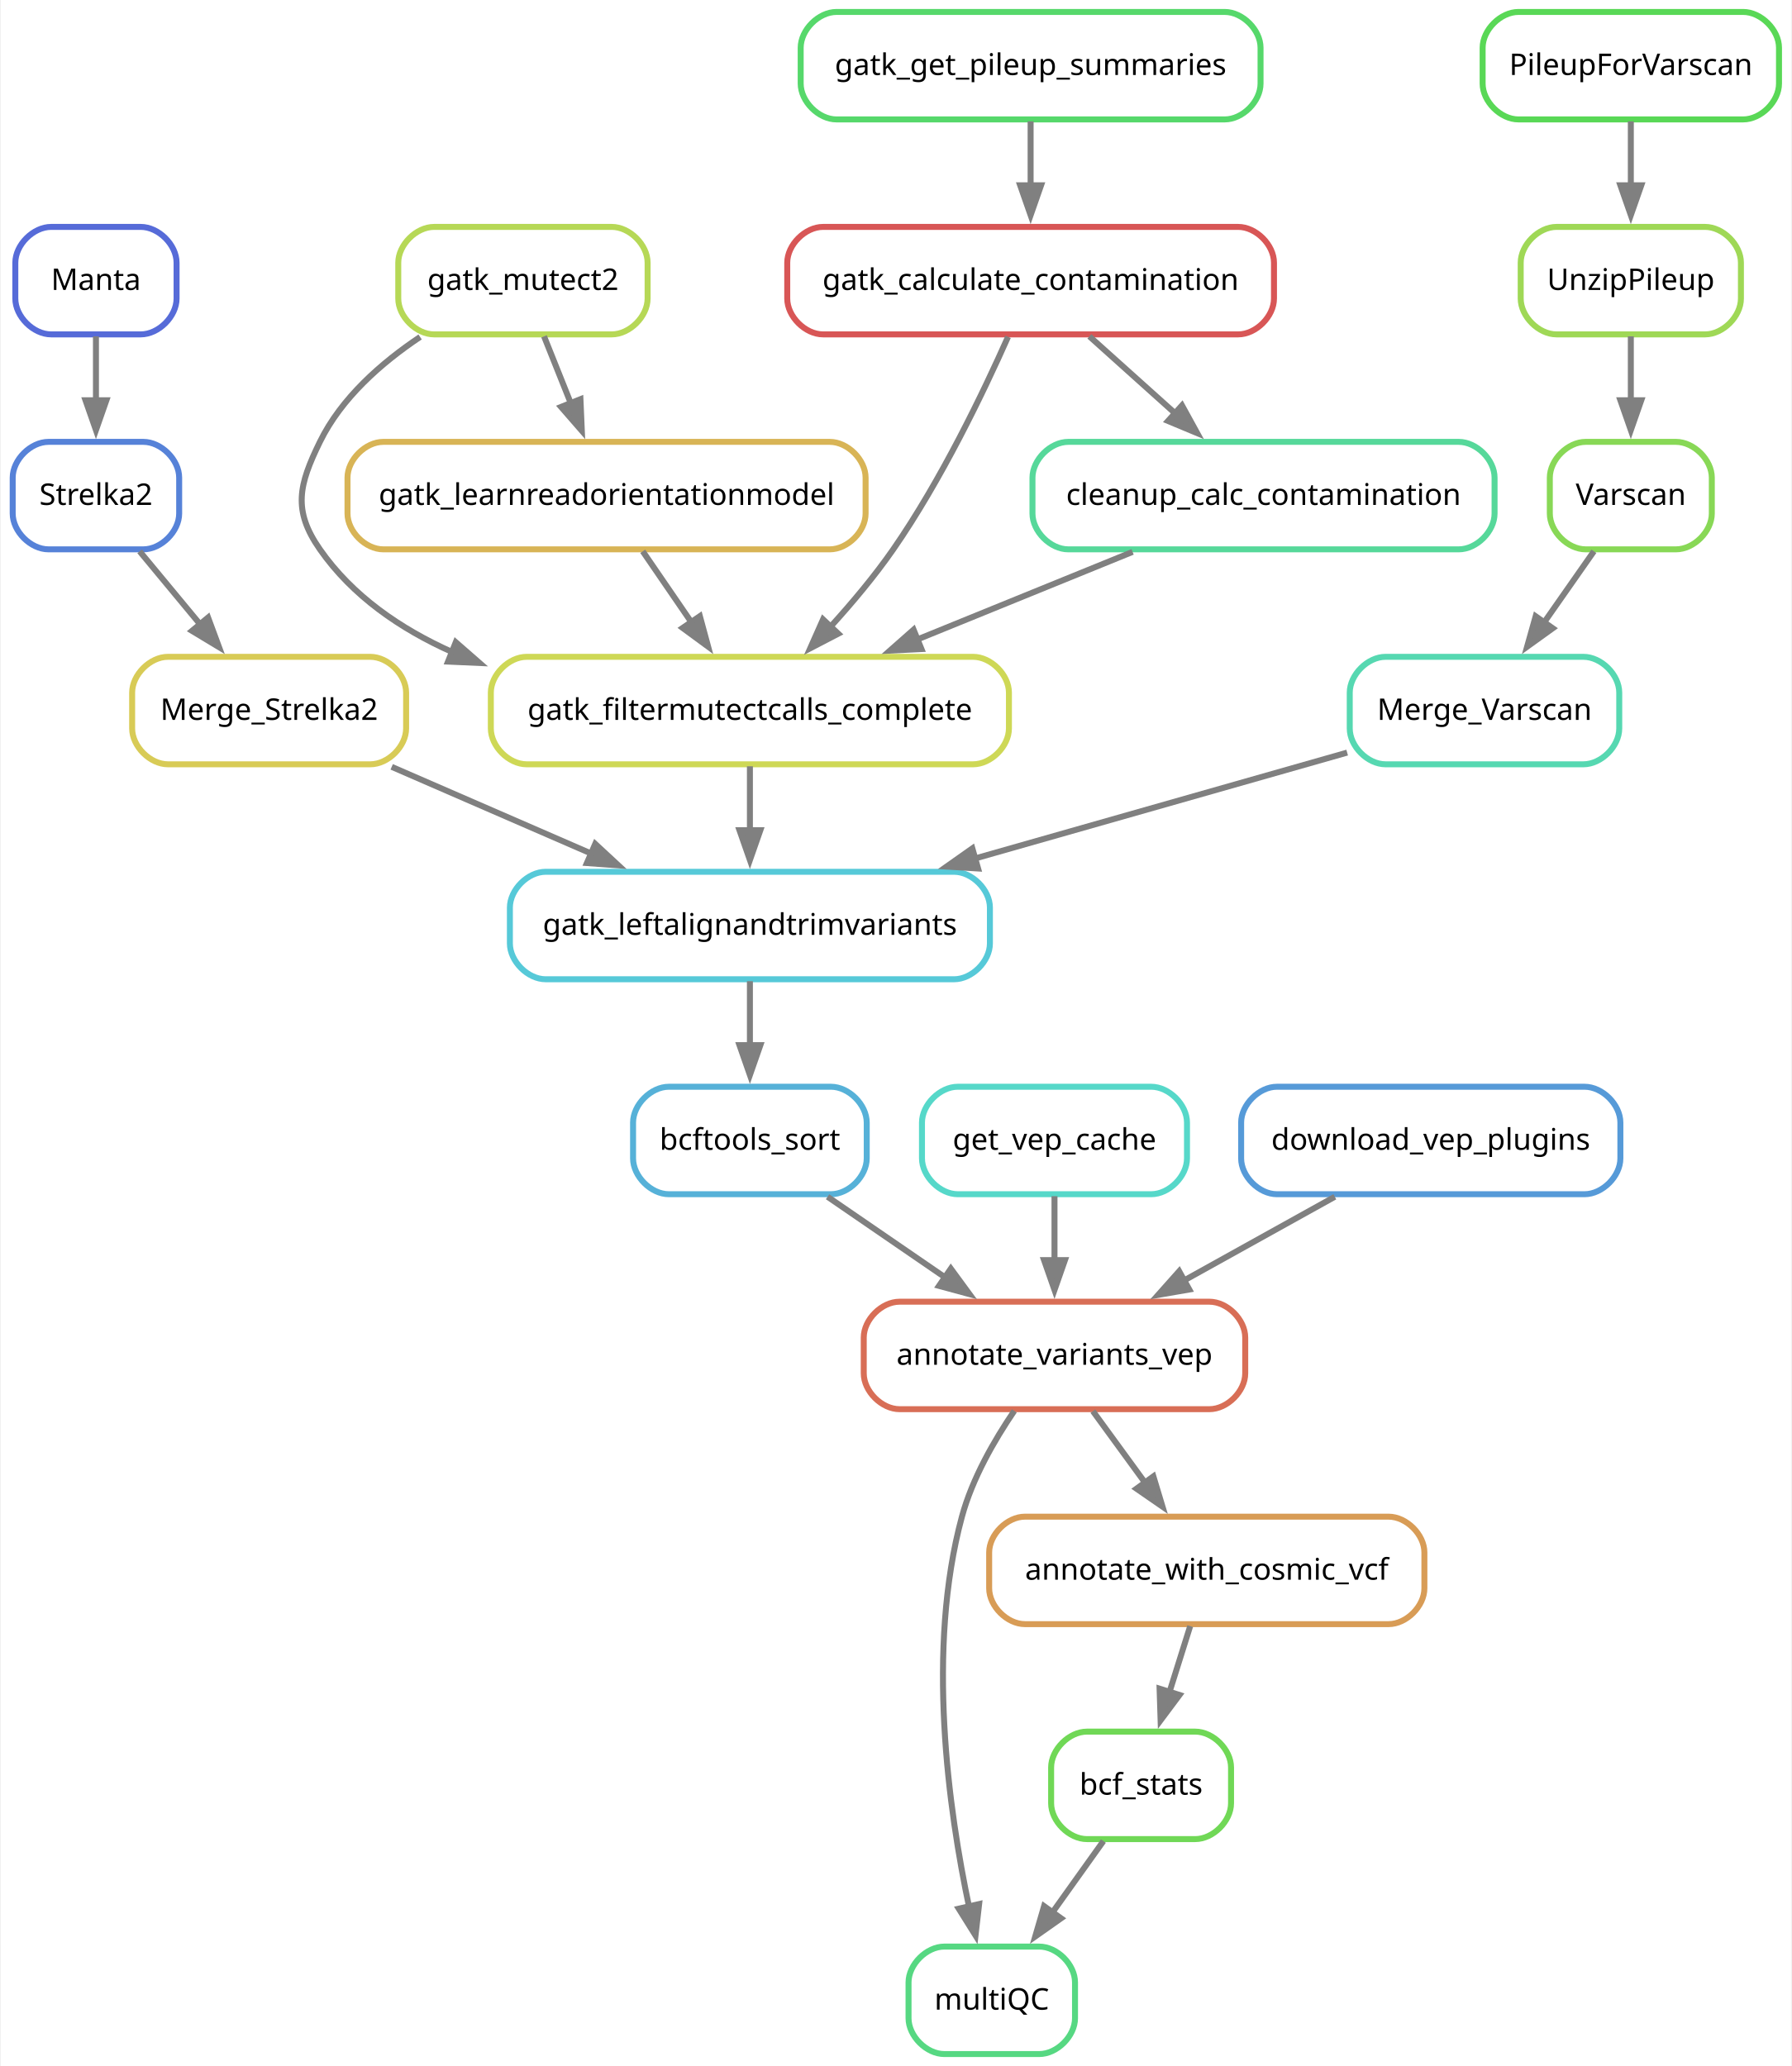
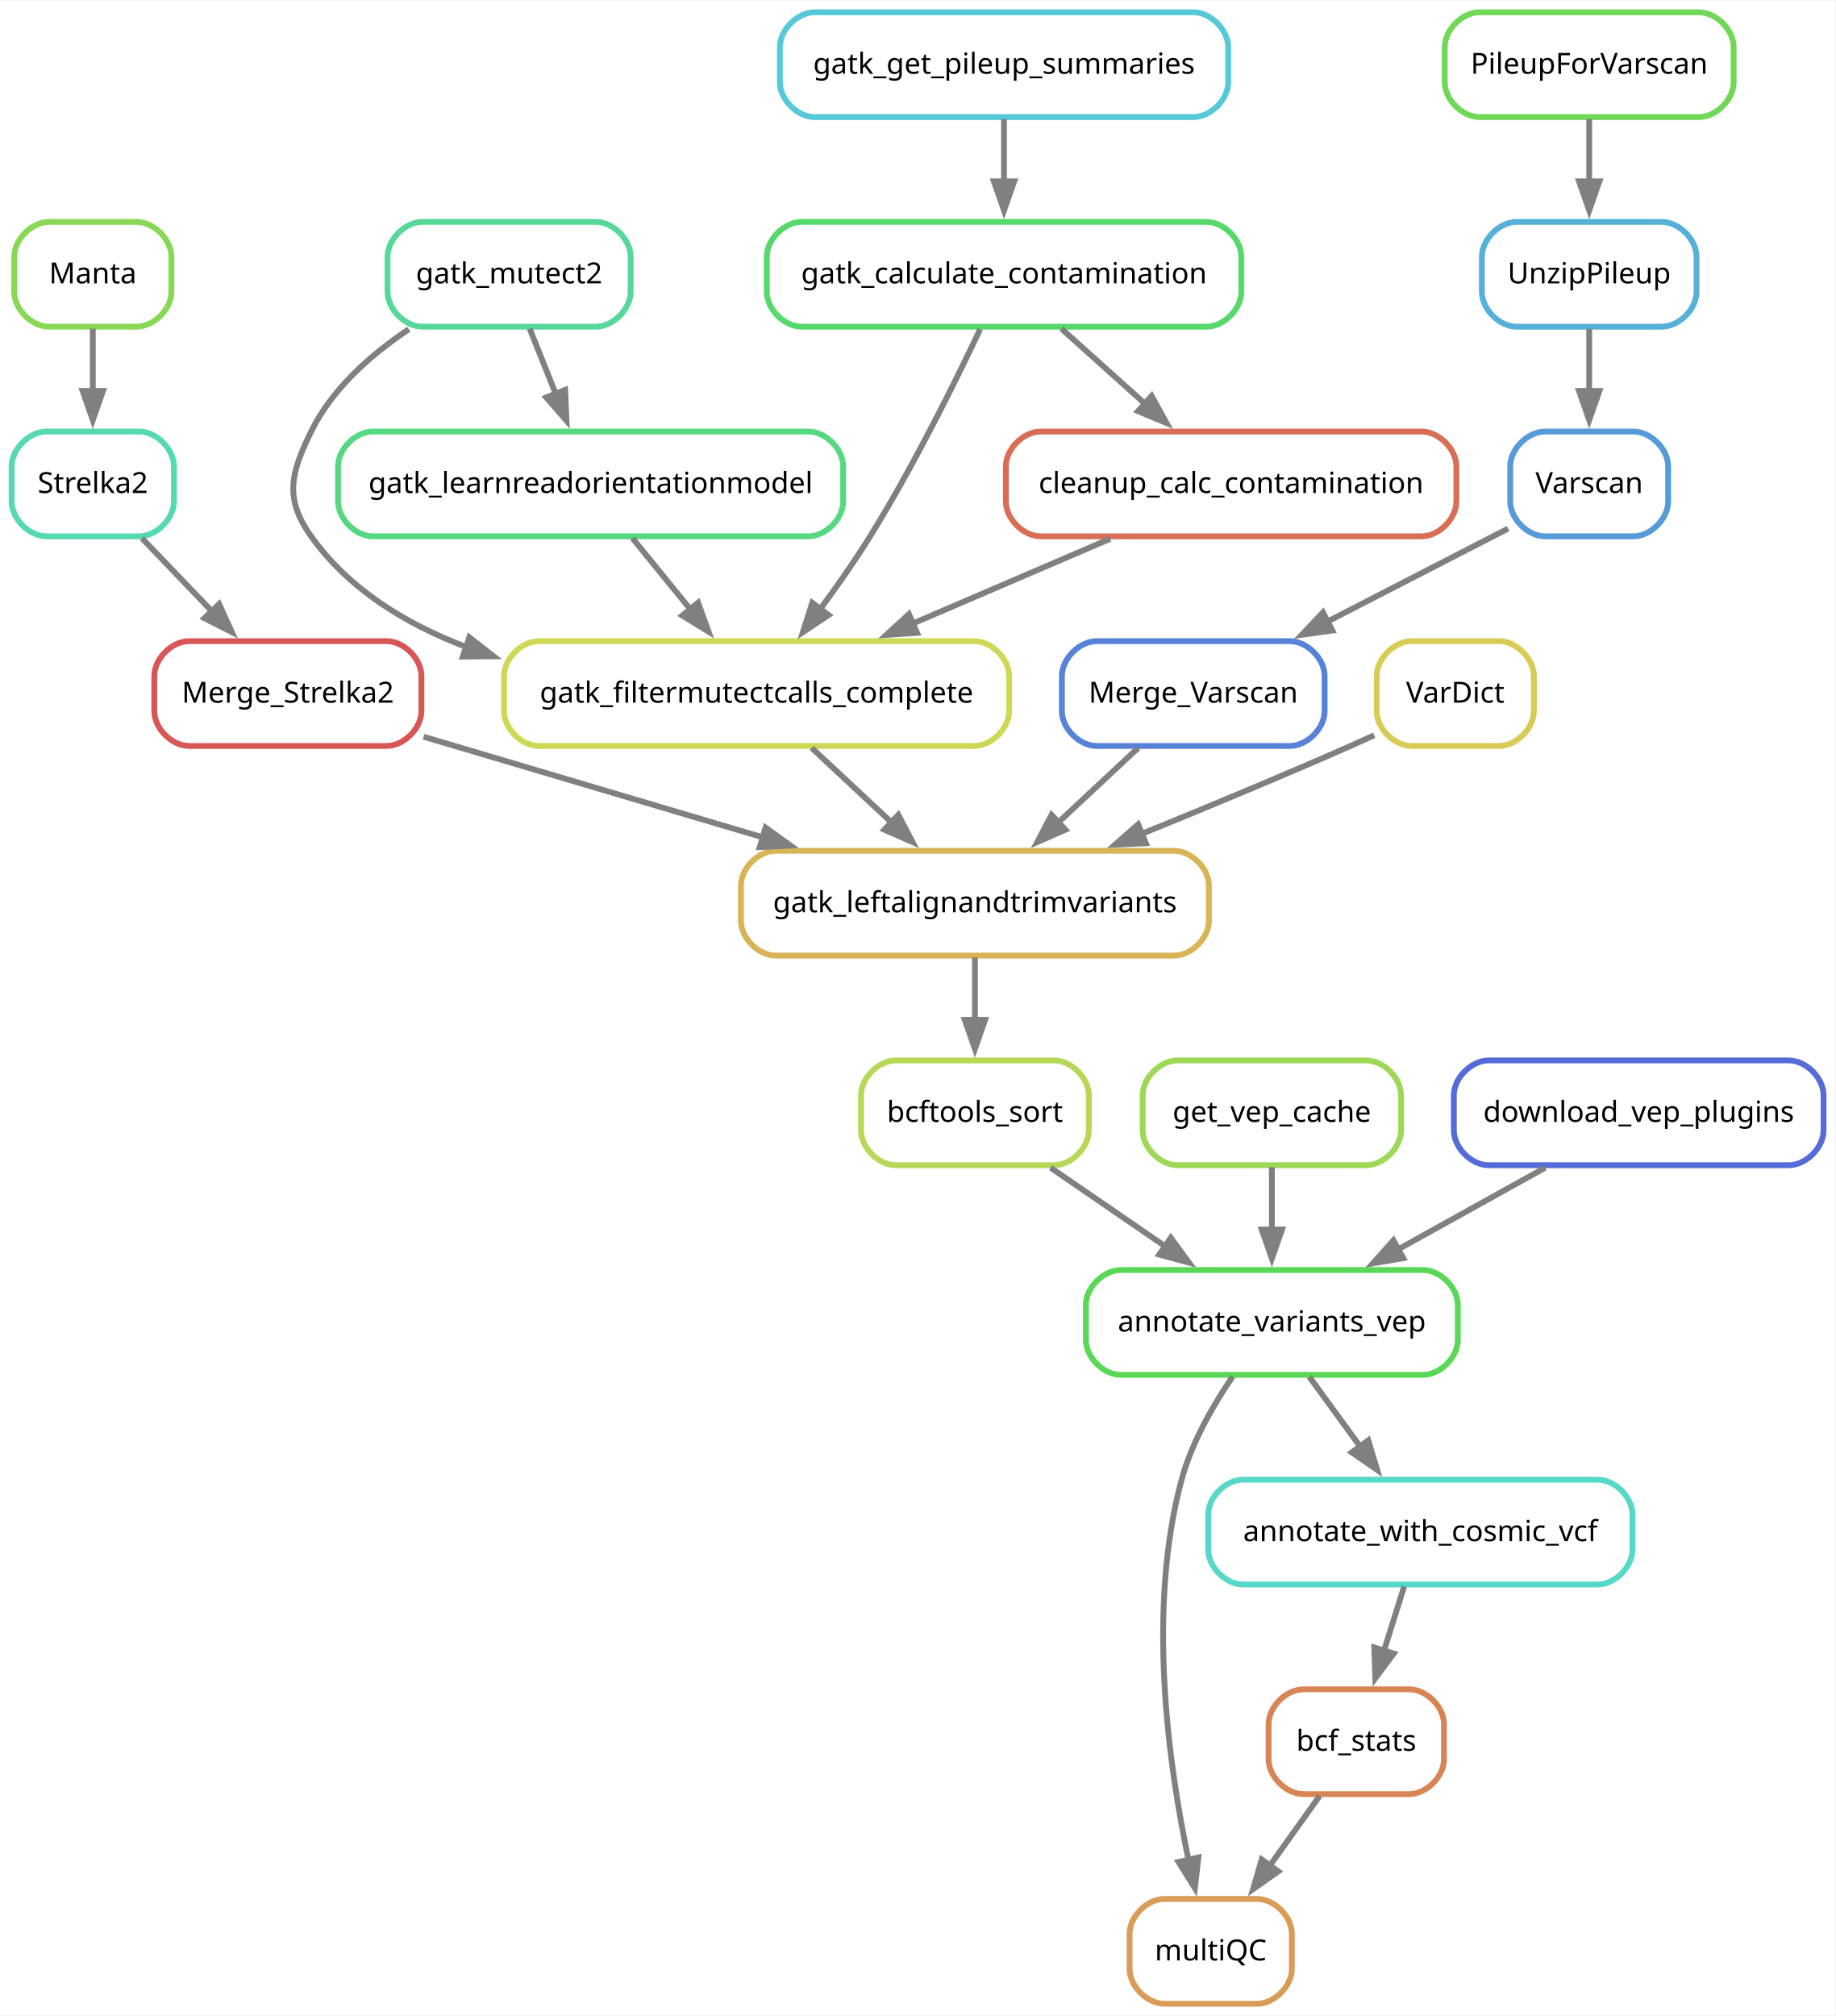
- <svg xmlns="http://www.w3.org/2000/svg" width="600pt" height="692pt" viewBox="0.00 0.00 599.50 692.00">
+ <svg xmlns="http://www.w3.org/2000/svg" width="630pt" height="692pt" viewBox="0.00 0.00 630.38 692.00">
  <g id="graph0" class="graph" transform="scale(1 1) rotate(0) translate(4 688)">
-     <polygon fill="white" stroke="none" points="-4,4 -4,-688 595.5,-688 595.5,4 -4,4" />
+     <polygon fill="white" stroke="none" points="-4,4 -4,-688 626.38,-688 626.38,4 -4,4" />
    <g id="node1" class="node">
-       <path fill="none" stroke="#56d882" stroke-width="2" d="M343.75,-36C343.75,-36 312,-36 312,-36 306,-36 300,-30 300,-24 300,-24 300,-12 300,-12 300,-6 306,0 312,0 312,0 343.75,0 343.75,0 349.75,0 355.75,-6 355.75,-12 355.75,-12 355.75,-24 355.75,-24 355.75,-30 349.75,-36 343.75,-36" />
-       <text text-anchor="middle" x="327.88" y="-14.88" font-family="sans" font-size="10.00">multiQC</text>
+       <path fill="none" stroke="#d89c56" stroke-width="2" d="M427.75,-36C427.75,-36 396,-36 396,-36 390,-36 384,-30 384,-24 384,-24 384,-12 384,-12 384,-6 390,0 396,0 396,0 427.75,0 427.75,0 433.75,0 439.75,-6 439.75,-12 439.75,-12 439.75,-24 439.75,-24 439.75,-30 433.75,-36 427.75,-36" />
+       <text text-anchor="middle" x="411.88" y="-14.88" font-family="sans" font-size="10.00">multiQC</text>
    </g>
    <g id="node2" class="node">
-       <path fill="none" stroke="#70d856" stroke-width="2" d="M396,-108C396,-108 359.75,-108 359.75,-108 353.75,-108 347.75,-102 347.75,-96 347.75,-96 347.75,-84 347.75,-84 347.75,-78 353.75,-72 359.75,-72 359.75,-72 396,-72 396,-72 402,-72 408,-78 408,-84 408,-84 408,-96 408,-96 408,-102 402,-108 396,-108" />
-       <text text-anchor="middle" x="377.88" y="-86.88" font-family="sans" font-size="10.00">bcf_stats</text>
+       <path fill="none" stroke="#d88556" stroke-width="2" d="M480,-108C480,-108 443.75,-108 443.75,-108 437.75,-108 431.75,-102 431.75,-96 431.75,-96 431.75,-84 431.75,-84 431.75,-78 437.75,-72 443.75,-72 443.75,-72 480,-72 480,-72 486,-72 492,-78 492,-84 492,-84 492,-96 492,-96 492,-102 486,-108 480,-108" />
+       <text text-anchor="middle" x="461.88" y="-86.88" font-family="sans" font-size="10.00">bcf_stats</text>
+     </g>
+     <g id="edge1" class="edge">
+       <path fill="none" stroke="grey" stroke-width="2" d="M449.26,-71.34C444.09,-64.1 437.97,-55.53 432.2,-47.45" />
+       <polygon fill="grey" stroke="grey" stroke-width="2" points="435.08,-45.47 426.42,-39.37 429.39,-49.54 435.08,-45.47" />
+     </g>
+     <g id="node3" class="node">
+       <path fill="none" stroke="#56d8c9" stroke-width="2" d="M544.75,-180C544.75,-180 423,-180 423,-180 417,-180 411,-174 411,-168 411,-168 411,-156 411,-156 411,-150 417,-144 423,-144 423,-144 544.75,-144 544.75,-144 550.75,-144 556.75,-150 556.75,-156 556.75,-156 556.75,-168 556.75,-168 556.75,-174 550.75,-180 544.75,-180" />
+       <text text-anchor="middle" x="483.88" y="-158.88" font-family="sans" font-size="10.00">annotate_with_cosmic_vcf</text>
+     </g>
+     <g id="edge3" class="edge">
+       <path fill="none" stroke="grey" stroke-width="2" d="M478.32,-143.34C476.2,-136.59 473.72,-128.69 471.34,-121.11" />
+       <polygon fill="grey" stroke="grey" stroke-width="2" points="474.75,-120.28 468.41,-111.79 468.07,-122.38 474.75,-120.28" />
+     </g>
+     <g id="node4" class="node">
+       <path fill="none" stroke="#59d856" stroke-width="2" d="M484.75,-252C484.75,-252 381,-252 381,-252 375,-252 369,-246 369,-240 369,-240 369,-228 369,-228 369,-222 375,-216 381,-216 381,-216 484.75,-216 484.75,-216 490.75,-216 496.75,-222 496.75,-228 496.75,-228 496.75,-240 496.75,-240 496.75,-246 490.75,-252 484.75,-252" />
+       <text text-anchor="middle" x="432.88" y="-230.88" font-family="sans" font-size="10.00">annotate_variants_vep</text>
    </g>
    <g id="edge2" class="edge">
-       <path fill="none" stroke="grey" stroke-width="2" d="M365.26,-71.34C360.09,-64.1 353.97,-55.53 348.2,-47.45" />
-       <polygon fill="grey" stroke="grey" stroke-width="2" points="351.08,-45.47 342.42,-39.37 345.39,-49.54 351.08,-45.47" />
-     </g>
-     <g id="node3" class="node">
-       <path fill="none" stroke="#d89c56" stroke-width="2" d="M460.75,-180C460.75,-180 339,-180 339,-180 333,-180 327,-174 327,-168 327,-168 327,-156 327,-156 327,-150 333,-144 339,-144 339,-144 460.75,-144 460.75,-144 466.75,-144 472.75,-150 472.75,-156 472.75,-156 472.75,-168 472.75,-168 472.75,-174 466.75,-180 460.75,-180" />
-       <text text-anchor="middle" x="399.88" y="-158.88" font-family="sans" font-size="10.00">annotate_with_cosmic_vcf</text>
-     </g>
-     <g id="edge3" class="edge">
-       <path fill="none" stroke="grey" stroke-width="2" d="M394.32,-143.34C392.2,-136.59 389.72,-128.69 387.34,-121.11" />
-       <polygon fill="grey" stroke="grey" stroke-width="2" points="390.75,-120.28 384.41,-111.79 384.07,-122.38 390.75,-120.28" />
-     </g>
-     <g id="node4" class="node">
-       <path fill="none" stroke="#d86e56" stroke-width="2" d="M400.75,-252C400.75,-252 297,-252 297,-252 291,-252 285,-246 285,-240 285,-240 285,-228 285,-228 285,-222 291,-216 297,-216 297,-216 400.75,-216 400.75,-216 406.75,-216 412.75,-222 412.75,-228 412.75,-228 412.75,-240 412.75,-240 412.75,-246 406.75,-252 400.75,-252" />
-       <text text-anchor="middle" x="348.88" y="-230.88" font-family="sans" font-size="10.00">annotate_variants_vep</text>
-     </g>
-     <g id="edge1" class="edge">
-       <path fill="none" stroke="grey" stroke-width="2" d="M335.41,-215.43C328.71,-205.59 321.33,-192.76 317.88,-180 305.84,-135.57 313.38,-81.83 320.32,-49.05" />
-       <polygon fill="grey" stroke="grey" stroke-width="2" points="323.64,-50.25 322.43,-39.72 316.81,-48.7 323.64,-50.25" />
+       <path fill="none" stroke="grey" stroke-width="2" d="M419.41,-215.43C412.71,-205.59 405.33,-192.76 401.88,-180 389.84,-135.57 397.38,-81.83 404.32,-49.05" />
+       <polygon fill="grey" stroke="grey" stroke-width="2" points="407.64,-50.25 406.43,-39.72 400.81,-48.7 407.64,-50.25" />
    </g>
    <g id="edge4" class="edge">
-       <path fill="none" stroke="grey" stroke-width="2" d="M361.74,-215.34C367.08,-208.01 373.4,-199.34 379.35,-191.18" />
-       <polygon fill="grey" stroke="grey" stroke-width="2" points="381.99,-193.49 385.05,-183.35 376.33,-189.37 381.99,-193.49" />
+       <path fill="none" stroke="grey" stroke-width="2" d="M445.74,-215.34C451.08,-208.01 457.4,-199.34 463.35,-191.18" />
+       <polygon fill="grey" stroke="grey" stroke-width="2" points="465.99,-193.49 469.05,-183.35 460.33,-189.37 465.99,-193.49" />
    </g>
    <g id="node5" class="node">
-       <path fill="none" stroke="#56b1d8" stroke-width="2" d="M274,-324C274,-324 219.75,-324 219.75,-324 213.75,-324 207.75,-318 207.75,-312 207.75,-312 207.75,-300 207.75,-300 207.75,-294 213.75,-288 219.75,-288 219.75,-288 274,-288 274,-288 280,-288 286,-294 286,-300 286,-300 286,-312 286,-312 286,-318 280,-324 274,-324" />
-       <text text-anchor="middle" x="246.88" y="-302.88" font-family="sans" font-size="10.00">bcftools_sort</text>
+       <path fill="none" stroke="#b6d856" stroke-width="2" d="M358,-324C358,-324 303.75,-324 303.75,-324 297.75,-324 291.75,-318 291.75,-312 291.75,-312 291.75,-300 291.75,-300 291.75,-294 297.75,-288 303.75,-288 303.75,-288 358,-288 358,-288 364,-288 370,-294 370,-300 370,-300 370,-312 370,-312 370,-318 364,-324 358,-324" />
+       <text text-anchor="middle" x="330.88" y="-302.88" font-family="sans" font-size="10.00">bcftools_sort</text>
    </g>
-     <g id="edge5" class="edge">
-       <path fill="none" stroke="grey" stroke-width="2" d="M272.88,-287.15C284.87,-278.93 299.3,-269.02 312.36,-260.06" />
-       <polygon fill="grey" stroke="grey" stroke-width="2" points="314.16,-263.07 320.42,-254.53 310.2,-257.3 314.16,-263.07" />
+     <g id="edge6" class="edge">
+       <path fill="none" stroke="grey" stroke-width="2" d="M356.88,-287.15C368.87,-278.93 383.3,-269.02 396.36,-260.06" />
+       <polygon fill="grey" stroke="grey" stroke-width="2" points="398.16,-263.07 404.42,-254.53 394.2,-257.3 398.16,-263.07" />
    </g>
    <g id="node6" class="node">
-       <path fill="none" stroke="#56c9d8" stroke-width="2" d="M315.25,-396C315.25,-396 178.5,-396 178.5,-396 172.5,-396 166.5,-390 166.5,-384 166.5,-384 166.5,-372 166.5,-372 166.5,-366 172.5,-360 178.5,-360 178.5,-360 315.25,-360 315.25,-360 321.25,-360 327.25,-366 327.25,-372 327.25,-372 327.25,-384 327.25,-384 327.25,-390 321.25,-396 315.25,-396" />
-       <text text-anchor="middle" x="246.88" y="-374.88" font-family="sans" font-size="10.00">gatk_leftalignandtrimvariants</text>
+       <path fill="none" stroke="#d8b456" stroke-width="2" d="M399.25,-396C399.25,-396 262.5,-396 262.5,-396 256.5,-396 250.5,-390 250.5,-384 250.5,-384 250.5,-372 250.5,-372 250.5,-366 256.5,-360 262.5,-360 262.5,-360 399.25,-360 399.25,-360 405.25,-360 411.25,-366 411.25,-372 411.25,-372 411.25,-384 411.25,-384 411.25,-390 405.25,-396 399.25,-396" />
+       <text text-anchor="middle" x="330.88" y="-374.88" font-family="sans" font-size="10.00">gatk_leftalignandtrimvariants</text>
    </g>
    <g id="edge8" class="edge">
-       <path fill="none" stroke="grey" stroke-width="2" d="M246.88,-359.34C246.88,-352.75 246.88,-345.08 246.88,-337.67" />
-       <polygon fill="grey" stroke="grey" stroke-width="2" points="250.38,-337.93 246.88,-327.93 243.38,-337.93 250.38,-337.93" />
+       <path fill="none" stroke="grey" stroke-width="2" d="M330.88,-359.34C330.88,-352.75 330.88,-345.08 330.88,-337.67" />
+       <polygon fill="grey" stroke="grey" stroke-width="2" points="334.38,-337.93 330.88,-327.93 327.38,-337.93 334.38,-337.93" />
    </g>
    <g id="node7" class="node">
-       <path fill="none" stroke="#d8cb56" stroke-width="2" d="M119.75,-468C119.75,-468 52,-468 52,-468 46,-468 40,-462 40,-456 40,-456 40,-444 40,-444 40,-438 46,-432 52,-432 52,-432 119.75,-432 119.75,-432 125.75,-432 131.75,-438 131.75,-444 131.75,-444 131.75,-456 131.75,-456 131.75,-462 125.75,-468 119.75,-468" />
-       <text text-anchor="middle" x="85.88" y="-446.88" font-family="sans" font-size="10.00">Merge_Strelka2</text>
+       <path fill="none" stroke="#d85656" stroke-width="2" d="M128.75,-468C128.75,-468 61,-468 61,-468 55,-468 49,-462 49,-456 49,-456 49,-444 49,-444 49,-438 55,-432 61,-432 61,-432 128.75,-432 128.75,-432 134.75,-432 140.75,-438 140.75,-444 140.75,-444 140.75,-456 140.75,-456 140.75,-462 134.75,-468 128.75,-468" />
+       <text text-anchor="middle" x="94.88" y="-446.88" font-family="sans" font-size="10.00">Merge_Strelka2</text>
    </g>
-     <g id="edge10" class="edge">
-       <path fill="none" stroke="grey" stroke-width="2" d="M126.92,-431.15C147.28,-422.3 172.11,-411.51 193.89,-402.04" />
-       <polygon fill="grey" stroke="grey" stroke-width="2" points="195.08,-405.34 202.85,-398.14 192.28,-398.92 195.08,-405.34" />
+     <g id="edge11" class="edge">
+       <path fill="none" stroke="grey" stroke-width="2" d="M141.5,-435.17C174.83,-425.28 220.34,-411.79 258.39,-400.5" />
+       <polygon fill="grey" stroke="grey" stroke-width="2" points="258.96,-403.98 267.55,-397.78 256.97,-397.27 258.96,-403.98" />
    </g>
    <g id="node8" class="node">
-       <path fill="none" stroke="#5682d8" stroke-width="2" d="M43.75,-540C43.75,-540 12,-540 12,-540 6,-540 0,-534 0,-528 0,-528 0,-516 0,-516 0,-510 6,-504 12,-504 12,-504 43.75,-504 43.75,-504 49.75,-504 55.75,-510 55.75,-516 55.75,-516 55.75,-528 55.75,-528 55.75,-534 49.75,-540 43.75,-540" />
+       <path fill="none" stroke="#56d8b1" stroke-width="2" d="M43.75,-540C43.75,-540 12,-540 12,-540 6,-540 0,-534 0,-528 0,-528 0,-516 0,-516 0,-510 6,-504 12,-504 12,-504 43.75,-504 43.75,-504 49.75,-504 55.75,-510 55.75,-516 55.75,-516 55.75,-528 55.75,-528 55.75,-534 49.75,-540 43.75,-540" />
      <text text-anchor="middle" x="27.88" y="-518.88" font-family="sans" font-size="10.00">Strelka2</text>
    </g>
-     <g id="edge12" class="edge">
-       <path fill="none" stroke="grey" stroke-width="2" d="M42.51,-503.34C48.65,-495.93 55.93,-487.14 62.76,-478.9" />
-       <polygon fill="grey" stroke="grey" stroke-width="2" points="65.43,-481.17 69.11,-471.23 60.04,-476.7 65.43,-481.17" />
+     <g id="edge13" class="edge">
+       <path fill="none" stroke="grey" stroke-width="2" d="M44.78,-503.34C52.11,-495.69 60.84,-486.56 68.96,-478.08" />
+       <polygon fill="grey" stroke="grey" stroke-width="2" points="71.26,-480.73 75.65,-471.09 66.2,-475.89 71.26,-480.73" />
    </g>
    <g id="node9" class="node">
-       <path fill="none" stroke="#566bd8" stroke-width="2" d="M42.88,-612C42.88,-612 12.88,-612 12.88,-612 6.88,-612 0.88,-606 0.88,-600 0.88,-600 0.88,-588 0.88,-588 0.88,-582 6.88,-576 12.88,-576 12.88,-576 42.88,-576 42.88,-576 48.88,-576 54.88,-582 54.88,-588 54.88,-588 54.88,-600 54.88,-600 54.88,-606 48.88,-612 42.88,-612" />
+       <path fill="none" stroke="#88d856" stroke-width="2" d="M42.88,-612C42.88,-612 12.88,-612 12.88,-612 6.88,-612 0.88,-606 0.88,-600 0.88,-600 0.88,-588 0.88,-588 0.88,-582 6.88,-576 12.88,-576 12.88,-576 42.88,-576 42.88,-576 48.88,-576 54.88,-582 54.88,-588 54.88,-588 54.88,-600 54.88,-600 54.88,-606 48.88,-612 42.88,-612" />
      <text text-anchor="middle" x="27.88" y="-590.88" font-family="sans" font-size="10.00">Manta</text>
    </g>
-     <g id="edge13" class="edge">
+     <g id="edge14" class="edge">
      <path fill="none" stroke="grey" stroke-width="2" d="M27.88,-575.34C27.88,-568.75 27.88,-561.08 27.88,-553.67" />
      <polygon fill="grey" stroke="grey" stroke-width="2" points="31.38,-553.93 27.88,-543.93 24.38,-553.93 31.38,-553.93" />
    </g>
    <g id="node10" class="node">
-       <path fill="none" stroke="#56d8c9" stroke-width="2" d="M381.25,-324C381.25,-324 316.5,-324 316.5,-324 310.5,-324 304.5,-318 304.5,-312 304.5,-312 304.5,-300 304.5,-300 304.5,-294 310.5,-288 316.5,-288 316.5,-288 381.25,-288 381.25,-288 387.25,-288 393.25,-294 393.25,-300 393.25,-300 393.25,-312 393.25,-312 393.25,-318 387.25,-324 381.25,-324" />
-       <text text-anchor="middle" x="348.88" y="-302.88" font-family="sans" font-size="10.00">get_vep_cache</text>
+       <path fill="none" stroke="#9fd856" stroke-width="2" d="M465.25,-324C465.25,-324 400.5,-324 400.5,-324 394.5,-324 388.5,-318 388.5,-312 388.5,-312 388.5,-300 388.5,-300 388.5,-294 394.5,-288 400.5,-288 400.5,-288 465.25,-288 465.25,-288 471.25,-288 477.25,-294 477.25,-300 477.25,-300 477.25,-312 477.25,-312 477.25,-318 471.25,-324 465.25,-324" />
+       <text text-anchor="middle" x="432.88" y="-302.88" font-family="sans" font-size="10.00">get_vep_cache</text>
    </g>
-     <g id="edge6" class="edge">
-       <path fill="none" stroke="grey" stroke-width="2" d="M348.88,-287.34C348.88,-280.75 348.88,-273.08 348.88,-265.67" />
-       <polygon fill="grey" stroke="grey" stroke-width="2" points="352.38,-265.93 348.88,-255.93 345.38,-265.93 352.38,-265.93" />
+     <g id="edge7" class="edge">
+       <path fill="none" stroke="grey" stroke-width="2" d="M432.88,-287.34C432.88,-280.75 432.88,-273.08 432.88,-265.67" />
+       <polygon fill="grey" stroke="grey" stroke-width="2" points="436.38,-265.93 432.88,-255.93 429.38,-265.93 436.38,-265.93" />
    </g>
    <g id="node11" class="node">
-       <path fill="none" stroke="#569ad8" stroke-width="2" d="M526.38,-324C526.38,-324 423.38,-324 423.38,-324 417.38,-324 411.38,-318 411.38,-312 411.38,-312 411.38,-300 411.38,-300 411.38,-294 417.38,-288 423.38,-288 423.38,-288 526.38,-288 526.38,-288 532.38,-288 538.38,-294 538.38,-300 538.38,-300 538.38,-312 538.38,-312 538.38,-318 532.38,-324 526.38,-324" />
-       <text text-anchor="middle" x="474.88" y="-302.88" font-family="sans" font-size="10.00">download_vep_plugins</text>
+       <path fill="none" stroke="#566bd8" stroke-width="2" d="M610.38,-324C610.38,-324 507.38,-324 507.38,-324 501.38,-324 495.38,-318 495.38,-312 495.38,-312 495.38,-300 495.38,-300 495.38,-294 501.38,-288 507.38,-288 507.38,-288 610.38,-288 610.38,-288 616.38,-288 622.38,-294 622.38,-300 622.38,-300 622.38,-312 622.38,-312 622.38,-318 616.38,-324 610.38,-324" />
+       <text text-anchor="middle" x="558.88" y="-302.88" font-family="sans" font-size="10.00">download_vep_plugins</text>
    </g>
-     <g id="edge7" class="edge">
-       <path fill="none" stroke="grey" stroke-width="2" d="M442.75,-287.15C427.35,-278.6 408.68,-268.22 392.05,-258.99" />
-       <polygon fill="grey" stroke="grey" stroke-width="2" points="394.02,-256.08 383.58,-254.28 390.63,-262.2 394.02,-256.08" />
+     <g id="edge5" class="edge">
+       <path fill="none" stroke="grey" stroke-width="2" d="M526.75,-287.15C511.35,-278.6 492.68,-268.22 476.05,-258.99" />
+       <polygon fill="grey" stroke="grey" stroke-width="2" points="478.02,-256.08 467.58,-254.28 474.63,-262.2 478.02,-256.08" />
    </g>
    <g id="node12" class="node">
-       <path fill="none" stroke="#ced856" stroke-width="2" d="M321.62,-468C321.62,-468 172.12,-468 172.12,-468 166.12,-468 160.12,-462 160.12,-456 160.12,-456 160.12,-444 160.12,-444 160.12,-438 166.12,-432 172.12,-432 172.12,-432 321.62,-432 321.62,-432 327.62,-432 333.62,-438 333.62,-444 333.62,-444 333.62,-456 333.62,-456 333.62,-462 327.62,-468 321.62,-468" />
-       <text text-anchor="middle" x="246.88" y="-446.88" font-family="sans" font-size="10.00">gatk_filtermutectcalls_complete</text>
+       <path fill="none" stroke="#ced856" stroke-width="2" d="M330.62,-468C330.62,-468 181.12,-468 181.12,-468 175.12,-468 169.12,-462 169.12,-456 169.12,-456 169.12,-444 169.12,-444 169.12,-438 175.12,-432 181.12,-432 181.12,-432 330.62,-432 330.62,-432 336.62,-432 342.62,-438 342.62,-444 342.62,-444 342.62,-456 342.62,-456 342.62,-462 336.62,-468 330.62,-468" />
+       <text text-anchor="middle" x="255.88" y="-446.88" font-family="sans" font-size="10.00">gatk_filtermutectcalls_complete</text>
    </g>
-     <g id="edge11" class="edge">
-       <path fill="none" stroke="grey" stroke-width="2" d="M246.88,-431.34C246.88,-424.75 246.88,-417.08 246.88,-409.67" />
-       <polygon fill="grey" stroke="grey" stroke-width="2" points="250.38,-409.93 246.88,-399.93 243.38,-409.93 250.38,-409.93" />
+     <g id="edge10" class="edge">
+       <path fill="none" stroke="grey" stroke-width="2" d="M274.8,-431.34C283.17,-423.52 293.2,-414.16 302.45,-405.53" />
+       <polygon fill="grey" stroke="grey" stroke-width="2" points="304.56,-408.35 309.48,-398.97 299.78,-403.23 304.56,-408.35" />
    </g>
    <g id="node13" class="node">
-       <path fill="none" stroke="#b6d856" stroke-width="2" d="M200.62,-612C200.62,-612 141.12,-612 141.12,-612 135.12,-612 129.12,-606 129.12,-600 129.12,-600 129.12,-588 129.12,-588 129.12,-582 135.12,-576 141.12,-576 141.12,-576 200.62,-576 200.62,-576 206.62,-576 212.62,-582 212.62,-588 212.62,-588 212.62,-600 212.62,-600 212.62,-606 206.62,-612 200.62,-612" />
+       <path fill="none" stroke="#56d89a" stroke-width="2" d="M200.62,-612C200.62,-612 141.12,-612 141.12,-612 135.12,-612 129.12,-606 129.12,-600 129.12,-600 129.12,-588 129.12,-588 129.12,-582 135.12,-576 141.12,-576 141.12,-576 200.62,-576 200.62,-576 206.62,-576 212.62,-582 212.62,-588 212.62,-588 212.62,-600 212.62,-600 212.62,-606 206.62,-612 200.62,-612" />
      <text text-anchor="middle" x="170.88" y="-590.88" font-family="sans" font-size="10.00">gatk_mutect2</text>
    </g>
-     <g id="edge16" class="edge">
-       <path fill="none" stroke="grey" stroke-width="2" d="M136.44,-575.14C123.43,-566.44 110.04,-554.66 102.88,-540 95.85,-525.62 93.72,-517.12 102.88,-504 113.76,-488.39 129.79,-477.37 147.23,-469.58" />
-       <polygon fill="grey" stroke="grey" stroke-width="2" points="148.38,-472.9 156.36,-465.93 145.78,-466.4 148.38,-472.9" />
+     <g id="edge17" class="edge">
+       <path fill="none" stroke="grey" stroke-width="2" d="M136.44,-575.14C123.43,-566.44 110.04,-554.66 102.88,-540 95.85,-525.62 93.6,-517.03 102.88,-504 115.81,-485.82 135.44,-473.82 156.35,-465.92" />
+       <polygon fill="grey" stroke="grey" stroke-width="2" points="157.21,-469.32 165.56,-462.8 154.96,-462.69 157.21,-469.32" />
    </g>
    <g id="node17" class="node">
-       <path fill="none" stroke="#d8b456" stroke-width="2" d="M273.62,-540C273.62,-540 124.12,-540 124.12,-540 118.12,-540 112.12,-534 112.12,-528 112.12,-528 112.12,-516 112.12,-516 112.12,-510 118.12,-504 124.12,-504 124.12,-504 273.62,-504 273.62,-504 279.62,-504 285.62,-510 285.62,-516 285.62,-516 285.62,-528 285.62,-528 285.62,-534 279.62,-540 273.62,-540" />
+       <path fill="none" stroke="#56d882" stroke-width="2" d="M273.62,-540C273.62,-540 124.12,-540 124.12,-540 118.12,-540 112.12,-534 112.12,-528 112.12,-528 112.12,-516 112.12,-516 112.12,-510 118.12,-504 124.12,-504 124.12,-504 273.62,-504 273.62,-504 279.62,-504 285.62,-510 285.62,-516 285.62,-516 285.62,-528 285.62,-528 285.62,-534 279.62,-540 273.62,-540" />
      <text text-anchor="middle" x="198.88" y="-518.88" font-family="sans" font-size="10.00">gatk_learnreadorientationmodel</text>
    </g>
-     <g id="edge20" class="edge">
+     <g id="edge21" class="edge">
      <path fill="none" stroke="grey" stroke-width="2" d="M177.94,-575.34C180.67,-568.51 183.87,-560.5 186.94,-552.83" />
      <polygon fill="grey" stroke="grey" stroke-width="2" points="190.13,-554.3 190.59,-543.71 183.63,-551.7 190.13,-554.3" />
    </g>
    <g id="node14" class="node">
-       <path fill="none" stroke="#d85656" stroke-width="2" d="M410.38,-612C410.38,-612 271.38,-612 271.38,-612 265.38,-612 259.38,-606 259.38,-600 259.38,-600 259.38,-588 259.38,-588 259.38,-582 265.38,-576 271.38,-576 271.38,-576 410.38,-576 410.38,-576 416.38,-576 422.38,-582 422.38,-588 422.38,-588 422.38,-600 422.38,-600 422.38,-606 416.38,-612 410.38,-612" />
+       <path fill="none" stroke="#56d86b" stroke-width="2" d="M410.38,-612C410.38,-612 271.38,-612 271.38,-612 265.38,-612 259.38,-606 259.38,-600 259.38,-600 259.38,-588 259.38,-588 259.38,-582 265.38,-576 271.38,-576 271.38,-576 410.38,-576 410.38,-576 416.38,-576 422.38,-582 422.38,-588 422.38,-588 422.38,-600 422.38,-600 422.38,-606 416.38,-612 410.38,-612" />
      <text text-anchor="middle" x="340.88" y="-590.88" font-family="sans" font-size="10.00">gatk_calculate_contamination</text>
    </g>
-     <g id="edge15" class="edge">
-       <path fill="none" stroke="grey" stroke-width="2" d="M333.32,-575.18C325.09,-556.64 310.94,-527.15 294.88,-504 288.71,-495.11 281.17,-486.12 273.92,-478.14" />
-       <polygon fill="grey" stroke="grey" stroke-width="2" points="276.47,-475.75 267.07,-470.86 271.37,-480.54 276.47,-475.75" />
+     <g id="edge16" class="edge">
+       <path fill="none" stroke="grey" stroke-width="2" d="M332.68,-575.16C324.03,-556.86 309.65,-527.79 294.88,-504 289.65,-495.59 283.5,-486.81 277.64,-478.86" />
+       <polygon fill="grey" stroke="grey" stroke-width="2" points="280.59,-476.96 271.78,-471.08 275,-481.17 280.59,-476.96" />
    </g>
    <g id="node16" class="node">
-       <path fill="none" stroke="#56d89a" stroke-width="2" d="M484.25,-540C484.25,-540 353.5,-540 353.5,-540 347.5,-540 341.5,-534 341.5,-528 341.5,-528 341.5,-516 341.5,-516 341.5,-510 347.5,-504 353.5,-504 353.5,-504 484.25,-504 484.25,-504 490.25,-504 496.25,-510 496.25,-516 496.25,-516 496.25,-528 496.25,-528 496.25,-534 490.25,-540 484.25,-540" />
+       <path fill="none" stroke="#d86e56" stroke-width="2" d="M484.25,-540C484.25,-540 353.5,-540 353.5,-540 347.5,-540 341.5,-534 341.5,-528 341.5,-528 341.5,-516 341.5,-516 341.5,-510 347.5,-504 353.5,-504 353.5,-504 484.25,-504 484.25,-504 490.25,-504 496.25,-510 496.25,-516 496.25,-516 496.25,-528 496.25,-528 496.25,-534 490.25,-540 484.25,-540" />
      <text text-anchor="middle" x="418.88" y="-518.88" font-family="sans" font-size="10.00">cleanup_calc_contamination</text>
    </g>
-     <g id="edge19" class="edge">
+     <g id="edge20" class="edge">
      <path fill="none" stroke="grey" stroke-width="2" d="M360.56,-575.34C369.27,-567.52 379.69,-558.16 389.31,-549.53" />
      <polygon fill="grey" stroke="grey" stroke-width="2" points="391.57,-552.21 396.67,-542.92 386.89,-547 391.57,-552.21" />
    </g>
    <g id="node15" class="node">
-       <path fill="none" stroke="#56d86b" stroke-width="2" d="M405.88,-684C405.88,-684 275.88,-684 275.88,-684 269.88,-684 263.88,-678 263.88,-672 263.88,-672 263.88,-660 263.88,-660 263.88,-654 269.88,-648 275.88,-648 275.88,-648 405.88,-648 405.88,-648 411.88,-648 417.88,-654 417.88,-660 417.88,-660 417.88,-672 417.88,-672 417.88,-678 411.88,-684 405.88,-684" />
+       <path fill="none" stroke="#56c9d8" stroke-width="2" d="M405.88,-684C405.88,-684 275.88,-684 275.88,-684 269.88,-684 263.88,-678 263.88,-672 263.88,-672 263.88,-660 263.88,-660 263.88,-654 269.88,-648 275.88,-648 275.88,-648 405.88,-648 405.88,-648 411.88,-648 417.88,-654 417.88,-660 417.88,-660 417.88,-672 417.88,-672 417.88,-678 411.88,-684 405.88,-684" />
      <text text-anchor="middle" x="340.88" y="-662.88" font-family="sans" font-size="10.00">gatk_get_pileup_summaries</text>
    </g>
-     <g id="edge18" class="edge">
+     <g id="edge19" class="edge">
      <path fill="none" stroke="grey" stroke-width="2" d="M340.88,-647.34C340.88,-640.75 340.88,-633.08 340.88,-625.67" />
      <polygon fill="grey" stroke="grey" stroke-width="2" points="344.38,-625.93 340.88,-615.93 337.38,-625.93 344.38,-625.93" />
    </g>
-     <g id="edge14" class="edge">
-       <path fill="none" stroke="grey" stroke-width="2" d="M375.03,-503.15C353.08,-494.22 326.26,-483.31 302.84,-473.77" />
-       <polygon fill="grey" stroke="grey" stroke-width="2" points="304.33,-470.6 293.75,-470.08 301.69,-477.09 304.33,-470.6" />
+     <g id="edge18" class="edge">
+       <path fill="none" stroke="grey" stroke-width="2" d="M377.32,-503.15C356.71,-494.3 331.57,-483.51 309.52,-474.04" />
+       <polygon fill="grey" stroke="grey" stroke-width="2" points="310.99,-470.86 300.42,-470.13 308.22,-477.29 310.99,-470.86" />
    </g>
-     <g id="edge17" class="edge">
-       <path fill="none" stroke="grey" stroke-width="2" d="M210.99,-503.34C215.95,-496.1 221.82,-487.53 227.37,-479.45" />
-       <polygon fill="grey" stroke="grey" stroke-width="2" points="230.12,-481.62 232.89,-471.4 224.35,-477.67 230.12,-481.62" />
+     <g id="edge15" class="edge">
+       <path fill="none" stroke="grey" stroke-width="2" d="M213.26,-503.34C219.29,-495.93 226.44,-487.14 233.15,-478.9" />
+       <polygon fill="grey" stroke="grey" stroke-width="2" points="235.79,-481.21 239.39,-471.25 230.36,-476.79 235.79,-481.21" />
    </g>
    <g id="node18" class="node">
-       <path fill="none" stroke="#56d8b1" stroke-width="2" d="M526,-468C526,-468 459.75,-468 459.75,-468 453.75,-468 447.75,-462 447.75,-456 447.75,-456 447.75,-444 447.75,-444 447.75,-438 453.75,-432 459.75,-432 459.75,-432 526,-432 526,-432 532,-432 538,-438 538,-444 538,-444 538,-456 538,-456 538,-462 532,-468 526,-468" />
-       <text text-anchor="middle" x="492.88" y="-446.88" font-family="sans" font-size="10.00">Merge_Varscan</text>
+       <path fill="none" stroke="#5682d8" stroke-width="2" d="M439,-468C439,-468 372.75,-468 372.75,-468 366.75,-468 360.75,-462 360.75,-456 360.75,-456 360.75,-444 360.75,-444 360.75,-438 366.75,-432 372.75,-432 372.75,-432 439,-432 439,-432 445,-432 451,-438 451,-444 451,-444 451,-456 451,-456 451,-462 445,-468 439,-468" />
+       <text text-anchor="middle" x="405.88" y="-446.88" font-family="sans" font-size="10.00">Merge_Varscan</text>
    </g>
    <g id="edge9" class="edge">
-       <path fill="none" stroke="grey" stroke-width="2" d="M446.89,-435.92C411.86,-425.95 362.87,-412.01 322.15,-400.42" />
-       <polygon fill="grey" stroke="grey" stroke-width="2" points="323.29,-397.1 312.71,-397.73 321.37,-403.84 323.29,-397.1" />
+       <path fill="none" stroke="grey" stroke-width="2" d="M386.95,-431.34C378.58,-423.52 368.55,-414.16 359.3,-405.53" />
+       <polygon fill="grey" stroke="grey" stroke-width="2" points="361.97,-403.23 352.27,-398.97 357.19,-408.35 361.97,-403.23" />
    </g>
    <g id="node19" class="node">
-       <path fill="none" stroke="#88d856" stroke-width="2" d="M557,-540C557,-540 526.75,-540 526.75,-540 520.75,-540 514.75,-534 514.75,-528 514.75,-528 514.75,-516 514.75,-516 514.75,-510 520.75,-504 526.75,-504 526.75,-504 557,-504 557,-504 563,-504 569,-510 569,-516 569,-516 569,-528 569,-528 569,-534 563,-540 557,-540" />
+       <path fill="none" stroke="#569ad8" stroke-width="2" d="M557,-540C557,-540 526.75,-540 526.75,-540 520.75,-540 514.75,-534 514.75,-528 514.75,-528 514.75,-516 514.75,-516 514.75,-510 520.75,-504 526.75,-504 526.75,-504 557,-504 557,-504 563,-504 569,-510 569,-516 569,-516 569,-528 569,-528 569,-534 563,-540 557,-540" />
      <text text-anchor="middle" x="541.88" y="-518.88" font-family="sans" font-size="10.00">Varscan</text>
    </g>
-     <g id="edge21" class="edge">
-       <path fill="none" stroke="grey" stroke-width="2" d="M529.51,-503.34C524.44,-496.1 518.45,-487.53 512.79,-479.45" />
-       <polygon fill="grey" stroke="grey" stroke-width="2" points="515.74,-477.57 507.14,-471.38 510.01,-481.58 515.74,-477.57" />
+     <g id="edge22" class="edge">
+       <path fill="none" stroke="grey" stroke-width="2" d="M514.03,-506.67C496.14,-497.46 472.49,-485.29 451.86,-474.67" />
+       <polygon fill="grey" stroke="grey" stroke-width="2" points="453.64,-471.65 443.14,-470.18 450.43,-477.87 453.64,-471.65" />
    </g>
    <g id="node20" class="node">
-       <path fill="none" stroke="#9fd856" stroke-width="2" d="M566.75,-612C566.75,-612 517,-612 517,-612 511,-612 505,-606 505,-600 505,-600 505,-588 505,-588 505,-582 511,-576 517,-576 517,-576 566.75,-576 566.75,-576 572.75,-576 578.75,-582 578.75,-588 578.75,-588 578.75,-600 578.75,-600 578.75,-606 572.75,-612 566.75,-612" />
+       <path fill="none" stroke="#56b1d8" stroke-width="2" d="M566.75,-612C566.75,-612 517,-612 517,-612 511,-612 505,-606 505,-600 505,-600 505,-588 505,-588 505,-582 511,-576 517,-576 517,-576 566.75,-576 566.75,-576 572.75,-576 578.75,-582 578.75,-588 578.75,-588 578.75,-600 578.75,-600 578.75,-606 572.75,-612 566.75,-612" />
      <text text-anchor="middle" x="541.88" y="-590.88" font-family="sans" font-size="10.00">UnzipPileup</text>
    </g>
-     <g id="edge22" class="edge">
+     <g id="edge23" class="edge">
      <path fill="none" stroke="grey" stroke-width="2" d="M541.88,-575.34C541.88,-568.75 541.88,-561.08 541.88,-553.67" />
      <polygon fill="grey" stroke="grey" stroke-width="2" points="545.38,-553.93 541.88,-543.93 538.38,-553.93 545.38,-553.93" />
    </g>
    <g id="node21" class="node">
-       <path fill="none" stroke="#59d856" stroke-width="2" d="M579.5,-684C579.5,-684 504.25,-684 504.25,-684 498.25,-684 492.25,-678 492.25,-672 492.25,-672 492.25,-660 492.25,-660 492.25,-654 498.25,-648 504.25,-648 504.25,-648 579.5,-648 579.5,-648 585.5,-648 591.5,-654 591.5,-660 591.5,-660 591.5,-672 591.5,-672 591.5,-678 585.5,-684 579.5,-684" />
+       <path fill="none" stroke="#70d856" stroke-width="2" d="M579.5,-684C579.5,-684 504.25,-684 504.25,-684 498.25,-684 492.25,-678 492.25,-672 492.25,-672 492.25,-660 492.25,-660 492.25,-654 498.25,-648 504.25,-648 504.25,-648 579.5,-648 579.5,-648 585.5,-648 591.5,-654 591.5,-660 591.5,-660 591.5,-672 591.5,-672 591.5,-678 585.5,-684 579.5,-684" />
      <text text-anchor="middle" x="541.88" y="-662.88" font-family="sans" font-size="10.00">PileupForVarscan</text>
    </g>
-     <g id="edge23" class="edge">
+     <g id="edge24" class="edge">
      <path fill="none" stroke="grey" stroke-width="2" d="M541.88,-647.34C541.88,-640.75 541.88,-633.08 541.88,-625.67" />
      <polygon fill="grey" stroke="grey" stroke-width="2" points="545.38,-625.93 541.88,-615.93 538.38,-625.93 545.38,-625.93" />
    </g>
+     <g id="node22" class="node">
+       <path fill="none" stroke="#d8cb56" stroke-width="2" d="M510.88,-468C510.88,-468 480.88,-468 480.88,-468 474.88,-468 468.88,-462 468.88,-456 468.88,-456 468.88,-444 468.88,-444 468.88,-438 474.88,-432 480.88,-432 480.88,-432 510.88,-432 510.88,-432 516.88,-432 522.88,-438 522.88,-444 522.88,-444 522.88,-456 522.88,-456 522.88,-462 516.88,-468 510.88,-468" />
+       <text text-anchor="middle" x="495.88" y="-446.88" font-family="sans" font-size="10.00">VarDict</text>
+     </g>
+     <g id="edge12" class="edge">
+       <path fill="none" stroke="grey" stroke-width="2" d="M468.03,-435.68C465.28,-434.42 462.53,-433.17 459.88,-432 436.5,-421.69 410.47,-410.87 387.95,-401.72" />
+       <polygon fill="grey" stroke="grey" stroke-width="2" points="389.58,-398.6 378.99,-398.09 386.95,-405.09 389.58,-398.6" />
+     </g>
  </g>
</svg>
